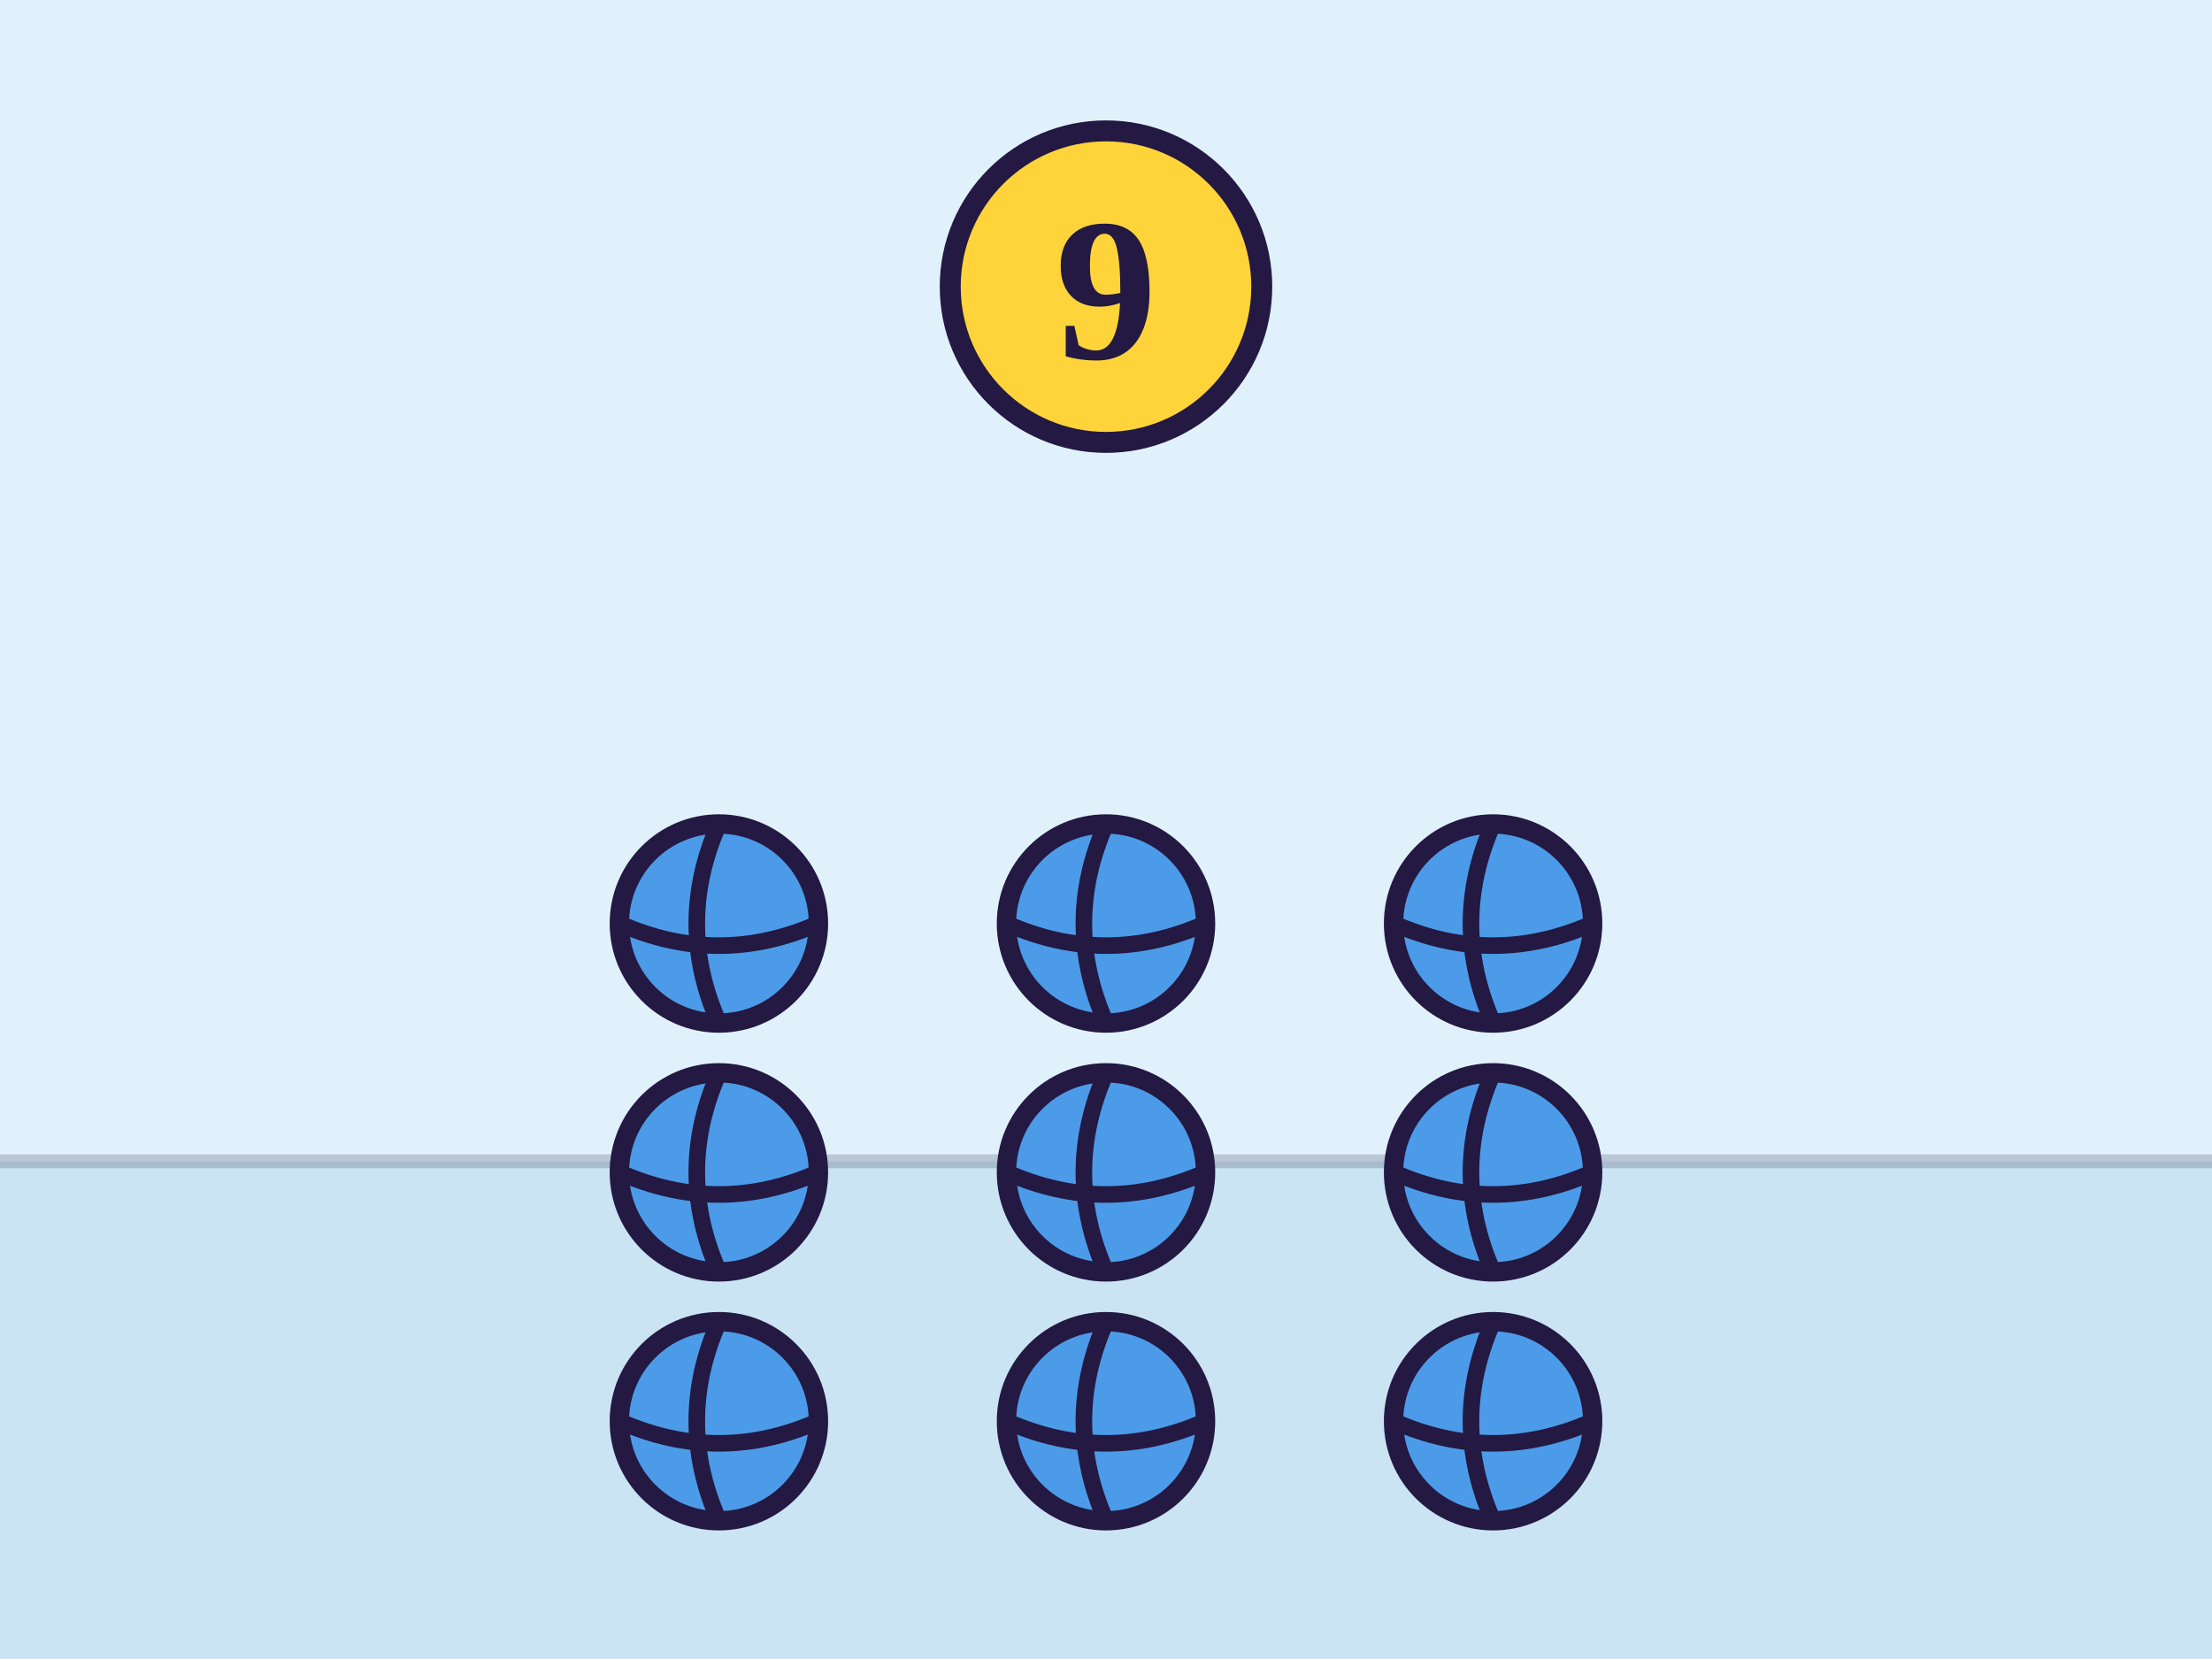
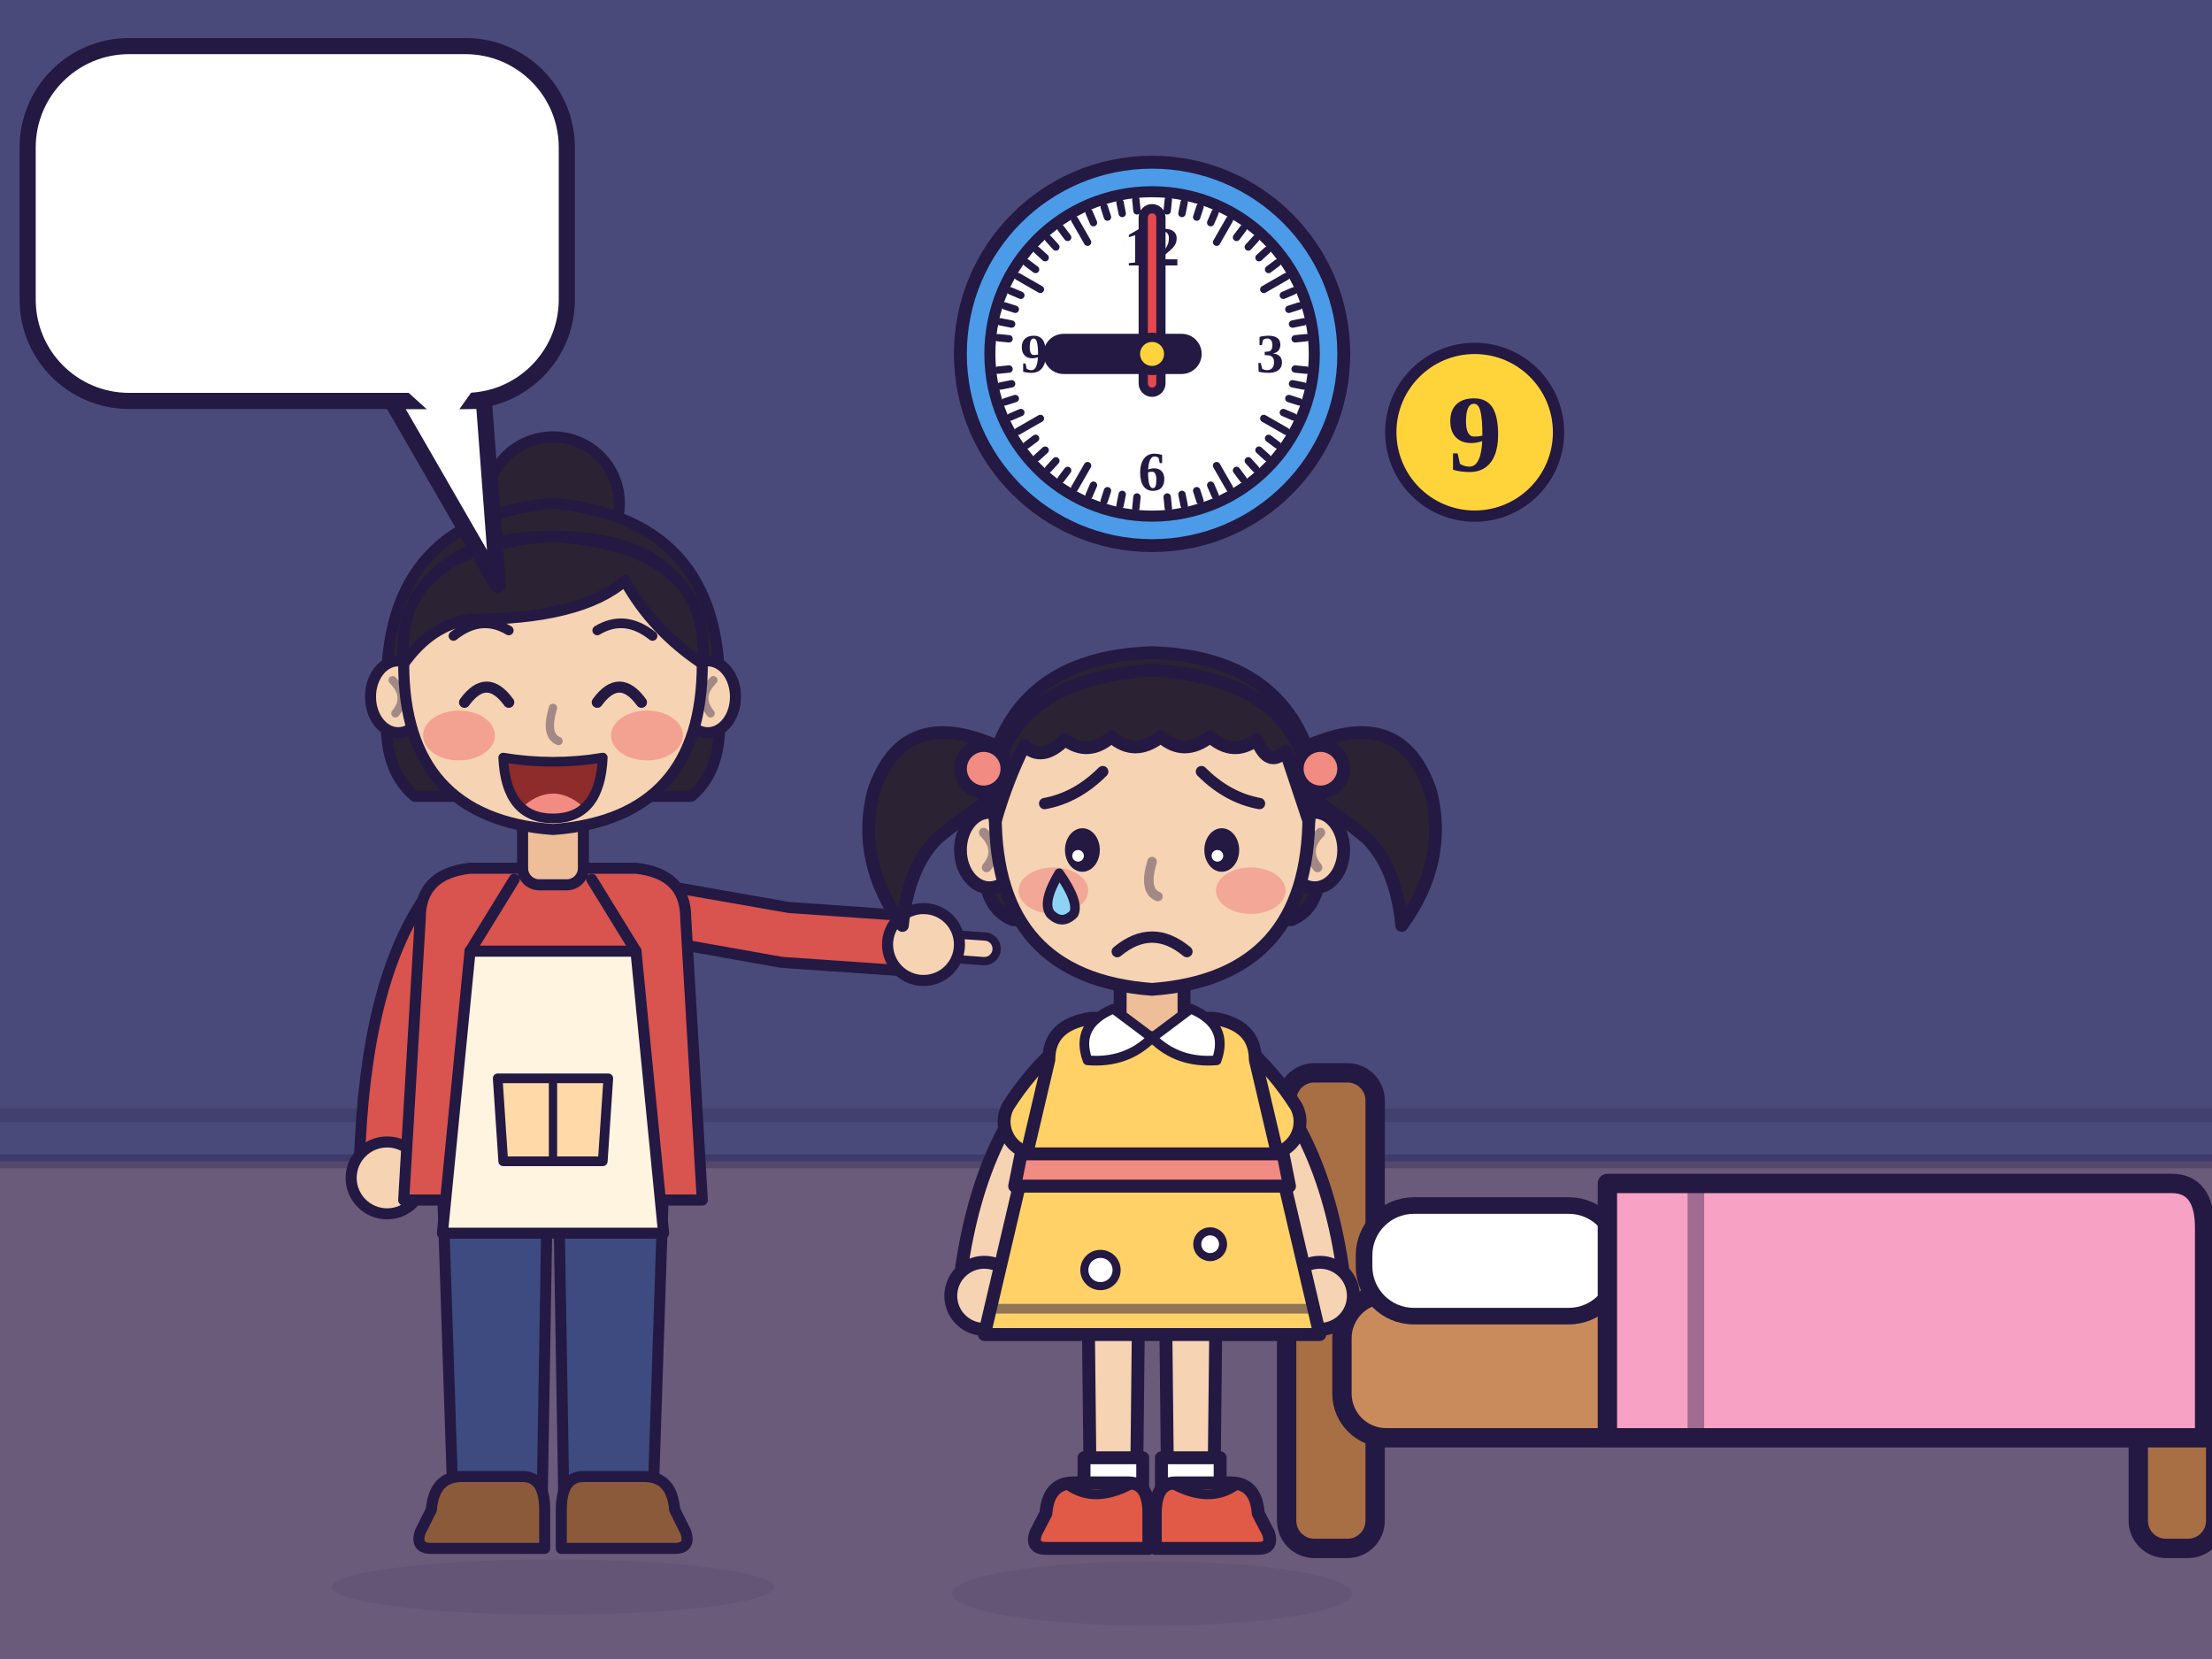
- <svg xmlns="http://www.w3.org/2000/svg" viewBox="0 0 480 360" role="img" aria-label="Nine blue balls in three rows, with the digit 9.">
+ <svg xmlns="http://www.w3.org/2000/svg" viewBox="0 0 480 360" role="img" aria-label="The wall clock shows nine at night; Mom points at Little Sister’s bed: &quot;九点了，睡觉吧。&quot;">
  <g stroke="#231942" stroke-width="3.5" stroke-linejoin="round" stroke-linecap="round">
-     <rect x="0" y="0" width="480" height="360" fill="#E1F1FB" stroke="none" />
-     <rect x="0" y="252" width="480" height="108" fill="#CBE4F3" stroke="none" />
-     <path d="M0 252L480 252" fill="none" stroke-width="3" opacity="0.2" />
-     <g transform="translate(156 222) scale(1.2 1.2)">
-       <g class="prop p-ball count-item ci-1">
-         <circle cx="0" cy="-18" r="18" fill="#4C9BE8" />
-         <path d="M-18-18Q0-10 18-18" fill="none" stroke-width="3" />
-         <path d="M0-36Q-8-18 0 0" fill="none" stroke-width="3" />
-       </g>
-     </g>
-     <g transform="translate(240 222) scale(1.2 1.2)">
-       <g class="prop p-ball count-item ci-2">
-         <circle cx="0" cy="-18" r="18" fill="#4C9BE8" />
-         <path d="M-18-18Q0-10 18-18" fill="none" stroke-width="3" />
-         <path d="M0-36Q-8-18 0 0" fill="none" stroke-width="3" />
-       </g>
-     </g>
-     <g transform="translate(324 222) scale(1.2 1.2)">
-       <g class="prop p-ball count-item ci-3">
-         <circle cx="0" cy="-18" r="18" fill="#4C9BE8" />
-         <path d="M-18-18Q0-10 18-18" fill="none" stroke-width="3" />
-         <path d="M0-36Q-8-18 0 0" fill="none" stroke-width="3" />
-       </g>
-     </g>
-     <g transform="translate(156 276) scale(1.2 1.2)">
-       <g class="prop p-ball count-item ci-4">
-         <circle cx="0" cy="-18" r="18" fill="#4C9BE8" />
-         <path d="M-18-18Q0-10 18-18" fill="none" stroke-width="3" />
-         <path d="M0-36Q-8-18 0 0" fill="none" stroke-width="3" />
-       </g>
-     </g>
-     <g transform="translate(240 276) scale(1.2 1.2)">
-       <g class="prop p-ball count-item ci-5">
-         <circle cx="0" cy="-18" r="18" fill="#4C9BE8" />
-         <path d="M-18-18Q0-10 18-18" fill="none" stroke-width="3" />
-         <path d="M0-36Q-8-18 0 0" fill="none" stroke-width="3" />
-       </g>
-     </g>
-     <g transform="translate(324 276) scale(1.2 1.2)">
-       <g class="prop p-ball count-item ci-6">
-         <circle cx="0" cy="-18" r="18" fill="#4C9BE8" />
-         <path d="M-18-18Q0-10 18-18" fill="none" stroke-width="3" />
-         <path d="M0-36Q-8-18 0 0" fill="none" stroke-width="3" />
-       </g>
-     </g>
-     <g transform="translate(156 330) scale(1.2 1.2)">
-       <g class="prop p-ball count-item ci-7">
-         <circle cx="0" cy="-18" r="18" fill="#4C9BE8" />
-         <path d="M-18-18Q0-10 18-18" fill="none" stroke-width="3" />
-         <path d="M0-36Q-8-18 0 0" fill="none" stroke-width="3" />
-       </g>
-     </g>
-     <g transform="translate(240 330) scale(1.2 1.2)">
-       <g class="prop p-ball count-item ci-8">
-         <circle cx="0" cy="-18" r="18" fill="#4C9BE8" />
-         <path d="M-18-18Q0-10 18-18" fill="none" stroke-width="3" />
-         <path d="M0-36Q-8-18 0 0" fill="none" stroke-width="3" />
-       </g>
-     </g>
-     <g transform="translate(324 330) scale(1.2 1.2)">
-       <g class="prop p-ball count-item ci-9">
-         <circle cx="0" cy="-18" r="18" fill="#4C9BE8" />
-         <path d="M-18-18Q0-10 18-18" fill="none" stroke-width="3" />
-         <path d="M0-36Q-8-18 0 0" fill="none" stroke-width="3" />
-       </g>
-     </g>
-     <g transform="translate(240 96) scale(1.3 1.3)">
+     <rect x="0" y="0" width="480" height="360" fill="#4A4A7A" stroke="none" />
+     <rect x="0" y="252" width="480" height="108" fill="#6B5B7B" stroke="none" />
+     <path d="M0 252L480 252" fill="none" stroke-width="3" opacity="0.3" />
+     <path d="M0 242L480 242" fill="none" stroke-width="3" opacity="0.2" />
+     <g transform="translate(250 120) scale(0.8 0.8)">
+       <g class="prop p-clock">
+         <circle cx="0" cy="-54" r="52" fill="#4C9BE8" />
+         <circle cx="0" cy="-54" r="44" fill="#FFFFFF" stroke-width="3" />
+         <path d="M4.1 -92.8L4.4 -95.8M8.1 -92.1L8.7 -95.1M12.1 -91.1L13 -93.9M15.9 -89.6L17.1 -92.4M17.5 -84.3L21 -90.4M22.9 -85.6L24.7 -88M26.1 -83L28.1 -85.2M29 -80.1L31.2 -82.1M31.6 -76.9L34 -78.7M30.3 -71.5L36.4 -75M35.6 -69.9L38.4 -71.1M37.1 -66.1L39.9 -67M38.1 -62.1L41.1 -62.7M38.8 -58.1L41.8 -58.4M38.8 -49.9L41.8 -49.6M38.1 -45.9L41.1 -45.3M37.1 -41.9L39.9 -41M35.6 -38.1L38.4 -36.9M30.3 -36.5L36.4 -33M31.6 -31.1L34 -29.3M29 -27.9L31.2 -25.9M26.1 -25L28.1 -22.8M22.9 -22.4L24.7 -20M17.5 -23.7L21 -17.6M15.9 -18.4L17.1 -15.6M12.1 -16.9L13 -14.1M8.1 -15.9L8.7 -12.9M4.1 -15.2L4.4 -12.2M-4.1 -15.2L-4.4 -12.2M-8.1 -15.9L-8.7 -12.9M-12.1 -16.9L-13 -14.1M-15.9 -18.4L-17.1 -15.6M-17.5 -23.7L-21 -17.6M-22.9 -22.4L-24.7 -20M-26.1 -25L-28.1 -22.8M-29 -27.9L-31.2 -25.9M-31.6 -31.1L-34 -29.3M-30.3 -36.5L-36.4 -33M-35.6 -38.1L-38.4 -36.9M-37.1 -41.9L-39.9 -41M-38.1 -45.9L-41.1 -45.3M-38.8 -49.9L-41.8 -49.6M-38.8 -58.1L-41.8 -58.4M-38.1 -62.1L-41.1 -62.7M-37.1 -66.1L-39.9 -67M-35.6 -69.9L-38.4 -71.1M-30.3 -71.5L-36.4 -75M-31.6 -76.9L-34 -78.7M-29 -80.1L-31.2 -82.1M-26.1 -83L-28.1 -85.2M-22.9 -85.6L-24.7 -88M-17.5 -84.3L-21 -90.4M-15.9 -89.6L-17.1 -92.4M-12.1 -91.1L-13 -93.9M-8.1 -92.1L-8.7 -95.1M-4.1 -92.8L-4.4 -95.8" fill="none" stroke-width="2" />
+         <text x="0" y="-78" font-family="Baloo 2, Nunito, sans-serif" font-weight="800" font-size="15" text-anchor="middle" fill="#231942" stroke="none">12</text>
+         <text x="32" y="-49" font-family="Baloo 2, Nunito, sans-serif" font-weight="800" font-size="15" text-anchor="middle" fill="#231942" stroke="none">3</text>
+         <text x="0" y="-17" font-family="Baloo 2, Nunito, sans-serif" font-weight="800" font-size="15" text-anchor="middle" fill="#231942" stroke="none">6</text>
+         <text x="-32" y="-49" font-family="Baloo 2, Nunito, sans-serif" font-weight="800" font-size="15" text-anchor="middle" fill="#231942" stroke="none">9</text>
+         <g transform="translate(0 -54)">
+           <g class="hand-h">
+             <g transform="rotate(270)">
+               <path d="M4.2 8L4.2-24A4.2 4.2 0 0 0-4.2-24L-4.2 8A4.2 4.2 0 0 0 4.2 8Z" fill="#231942" stroke-width="2.5" />
+             </g>
+           </g>
+         </g>
+         <g transform="translate(0 -54)">
+           <g class="hand-m">
+             <g transform="rotate(0)">
+               <path d="M2.4 8L2.4-37A2.4 2.4 0 0 0-2.4-37L-2.4 8A2.4 2.4 0 0 0 2.4 8Z" fill="#E5484D" stroke-width="2.5" />
+             </g>
+           </g>
+         </g>
+         <circle cx="0" cy="-54" r="4.5" fill="#FFD43B" stroke-width="2.5" />
+       </g>
+     </g>
+     <g transform="translate(380 336) scale(1.2 1.2)">
+       <g class="prop p-bed">
+         <rect x="-84" y="-86" width="16" height="86" rx="5" fill="#A86F45" />
+         <rect x="70" y="-54" width="14" height="54" rx="5" fill="#A86F45" />
+         <rect x="-74" y="-46" width="152" height="26" rx="8" fill="#C98B5B" />
+         <rect x="-70" y="-62" width="46" height="20" rx="9" fill="#FFFFFF" stroke-width="3" />
+         <path d="M-26-66L76-66Q82-66 82-58L82-20L-26-20Z" fill="#F7A1C4" />
+         <path d="M-10-66L-10-20" fill="none" stroke-width="3" opacity="0.4" />
+       </g>
+     </g>
+     <g transform="translate(320 112) scale(0.7 0.7)">
      <g class="prop p-digit digit">
        <circle cx="0" cy="-26" r="26" fill="#FFD43B" />
        <text x="0" y="-14" font-family="Baloo 2, Nunito, sans-serif" font-weight="800" font-size="34" text-anchor="middle" fill="#231942" stroke="none">9</text>
      </g>
    </g>
+     <g transform="translate(120 336) scale(0.6 0.6)">
+       <g class="char c-1 ch-mama">
+         <g transform="translate(-150 -432)">
+           <ellipse class="shadow" cx="150" cy="446" rx="80" ry="10" fill="#231942" stroke="none" opacity="0.1" />
+           <g class="figure" stroke="#231942" stroke-width="4" stroke-linejoin="round" stroke-linecap="round">
+             <g class="legs">
+               <path d="M110 300L148 300L146 420L114 420Z" fill="#3D4B80" />
+               <path d="M190 300L152 300L154 420L186 420Z" fill="#3D4B80" />
+               <path d="M147 418Q147 406 139 406L117 406Q107 406 106 418L102 426Q100 432 106 432L147 432Z" fill="#8A5A3B" />
+               <path d="M153 418Q153 406 161 406L183 406Q193 406 194 418L198 426Q200 432 194 432L153 432Z" fill="#8A5A3B" />
+             </g>
+             <g transform="translate(150 300)">
+               <g class="upper">
+                 <g transform="translate(-150 -300)">
+                   <g transform="translate(188 202)">
+                     <g class="arm-left act">
+                       <g transform="translate(-188 -202)">
+                         <path d="M186.3 211.8L232.4 220A10 10 0 0 0 233.4 220.1L278.3 223.2A10 10 0 0 0 279.7 203.3L235.3 200.2L189.7 192.2A10 10 0 0 0 186.3 211.8Z" fill="#D9534F" />
+                         <path d="M283.7 218L305.7 219.6A4.4 4.4 0 0 0 306.3 210.7L284.3 209.2A4.4 4.4 0 0 0 283.7 218Z" fill="#F6D3B3" stroke-width="3" />
+                         <circle class="hand" cx="284" cy="213.6" r="13" fill="#F6D3B3" />
+                       </g>
+                     </g>
+                   </g>
+                   <g transform="translate(112 202)">
+                     <g class="arm-right">
+                       <g transform="translate(-112 -202)">
+                         <path d="M103.8 196.3Q82.1 227.5 80 291.7A10 10 0 0 0 100 292.3Q101.9 234.1 120.2 207.7A10 10 0 0 0 103.8 196.3Z" fill="#D9534F" />
+                         <circle class="hand" cx="90" cy="298" r="13" fill="#F6D3B3" />
+                       </g>
+                     </g>
+                   </g>
+                   <g class="body">
+                     <path d="M102 204Q102 188 120 186L180 186Q198 188 198 204L204 306L96 306Z" fill="#D9534F" />
+                     <path class="apron" d="M120 216L180 216L190 318L110 318Z" fill="#FFF4E0" />
+                     <path d="M120 216L136 190M180 216L164 190" fill="none" stroke-width="4" />
+                     <path d="M130 262L170 262L168 292L132 292Z" fill="#FFD9A8" stroke-width="3.5" />
+                     <path d="M150 262L150 292" fill="none" stroke-width="3" />
+                     <g class="neck">
+                       <rect x="139" y="164" width="22" height="28" rx="6" fill="#EDBE98" />
+                     </g>
+                   </g>
+                   <g transform="translate(150 172)">
+                     <g class="head">
+                       <g transform="translate(-150 -172)">
+                         <g transform="translate(150 118) scale(1)" stroke-width="4">
+                           <g class="hair-back">
+                             <circle cx="0" cy="-64" r="24" fill="#2B2233" />
+                             <path d="M-60 10Q-64-58 0-64Q64-58 60 10Q62 32 50 42L-50 42Q-62 32-60 10Z" fill="#2B2233" />
+                           </g>
+                           <g class="ears">
+                             <ellipse cx="-56" cy="6" rx="10" ry="13" fill="#F6D3B3" />
+                             <ellipse cx="56" cy="6" rx="10" ry="13" fill="#F6D3B3" />
+                             <path d="M-58 0Q-52 6-57 12" fill="none" stroke-width="3" opacity="0.4" />
+                             <path d="M58 0Q52 6 57 12" fill="none" stroke-width="3" opacity="0.4" />
+                           </g>
+                           <path class="face" d="M-54-6Q-54-52 0-52Q54-52 54-6Q54 50 0 54Q-54 50-54-6Z" fill="#F6D3B3" />
+                           <g class="hair">
+                             <path d="M-54-6Q-58-48 0-52Q58-48 54-6Q36-18 26-36Q10-22-30-22Q-44-20-54-6Z" fill="#2B2233" />
+                           </g>
+                           <g class="cheeks">
+                             <ellipse cx="-34" cy="20" rx="13" ry="9" fill="#F28B82" stroke="none" opacity="0.7" />
+                             <ellipse cx="34" cy="20" rx="13" ry="9" fill="#F28B82" stroke="none" opacity="0.7" />
+                           </g>
+                           <g class="brows">
+                             <path d="M-36-16Q-26-24-16-18M16-18Q26-24 36-16" fill="none" stroke-width="3.5" />
+                           </g>
+                           <g transform="translate(0 4)">
+                             <g class="eyes">
+                               <g transform="translate(0 -4)">
+                                 <path d="M-32 8Q-24-3-16 8M16 8Q24-3 32 8" fill="none" stroke-width="4" />
+                               </g>
+                             </g>
+                           </g>
+                           <g class="nose">
+                             <path d="M0 10Q-3 20 2 22" fill="none" stroke-width="3" opacity="0.4" />
+                           </g>
+                           <g class="mouth">
+                             <path d="M-18 28Q0 31 18 28Q17 50 0 50Q-17 50-18 28Z" fill="#8E2B2B" stroke="none" />
+                             <path d="M-10 45Q0 37 10 45Q6 50 0 50Q-6 50-10 45Z" fill="#F28B82" stroke="none" />
+                             <path d="M-18 28Q0 31 18 28Q17 50 0 50Q-17 50-18 28Z" fill="none" stroke-width="3.5" />
+                           </g>
+                         </g>
+                       </g>
+                     </g>
+                   </g>
+                 </g>
+               </g>
+             </g>
+           </g>
+         </g>
+       </g>
+     </g>
+     <g transform="translate(250 336) scale(0.7 0.7)">
+       <g class="char c-2 ch-meimei">
+         <g transform="translate(-150 -432)">
+           <ellipse class="shadow" cx="150" cy="446" rx="62" ry="10" fill="#231942" stroke="none" opacity="0.1" />
+           <g class="figure" stroke="#231942" stroke-width="4" stroke-linejoin="round" stroke-linecap="round">
+             <g class="legs">
+               <path d="M129.9 329.7L146.1 329.7L145.1 422.6L130.9 422.6Z" fill="#F6D3B3" />
+               <path d="M128.9 403.9L147.1 403.9L147.1 422.6L128.9 422.6Z" fill="#FFFFFF" />
+               <path d="M153.9 329.7L170.1 329.7L169.1 422.6L154.9 422.6Z" fill="#F6D3B3" />
+               <path d="M152.9 403.9L171.1 403.9L171.1 422.6L152.9 422.6Z" fill="#FFFFFF" />
+               <path d="M149 421.1Q149 411.7 142.8 411.7L125.6 411.7Q117.8 411.7 117.1 421.1L113.9 427.3Q112.4 432 117.1 432L149 432Z" fill="#E05A47" />
+               <path d="M124.1 412.5Q131.9 418 142.8 412.5" fill="none" stroke-width="3" />
+               <path d="M151 421.1Q151 411.7 157.2 411.7L174.4 411.7Q182.2 411.7 182.9 421.1L186.1 427.3Q187.6 432 182.9 432L151 432Z" fill="#E05A47" />
+               <path d="M175.9 412.5Q168.1 418 157.2 412.5" fill="none" stroke-width="3" />
+             </g>
+             <g transform="translate(150 333.7)">
+               <g class="upper">
+                 <g transform="translate(-150 -333.7)">
+                   <g transform="translate(172 283.7)">
+                     <g class="arm-left">
+                       <g transform="translate(-172 -283.7)">
+                         <path d="M167.2 289.3Q189.1 308 194.7 348.7A7.4 7.4 0 0 0 209.3 346.7Q202.9 300.4 176.8 278.1A7.4 7.4 0 0 0 167.2 289.3Z" fill="#F6D3B3" />
+                         <path d="M165.5 291.3Q172.5 297.3 177.8 305.6A10 10 0 0 0 194.7 295Q187.8 284.1 178.5 276.1A10 10 0 0 0 165.5 291.3Z" fill="#FFD166" />
+                         <circle class="hand" cx="202" cy="353.7" r="10.4" fill="#F6D3B3" />
+                       </g>
+                     </g>
+                   </g>
+                   <g transform="translate(128 283.7)">
+                     <g class="arm-right">
+                       <g transform="translate(-128 -283.7)">
+                         <path d="M123.2 278.1Q97.1 300.4 90.7 346.7A7.4 7.4 0 0 0 105.3 348.7Q110.9 308 132.8 289.3A7.4 7.4 0 0 0 123.2 278.1Z" fill="#F6D3B3" />
+                         <path d="M121.5 276.1Q112.2 284.1 105.3 295A10 10 0 0 0 122.2 305.6Q127.5 297.3 134.5 291.3A10 10 0 0 0 121.5 276.1Z" fill="#FFD166" />
+                         <circle class="hand" cx="98" cy="353.7" r="10.4" fill="#F6D3B3" />
+                       </g>
+                     </g>
+                   </g>
+                   <g class="body">
+                     <path d="M118 280.5Q118 269.7 130.8 267.7L169.2 267.7Q182 269.7 182 280.5L202 365.7L98 365.7Z" fill="#FFD166" />
+                     <path d="M109.4 309.7L190.6 309.7L192.6 319.7L107.4 319.7Z" fill="#F28B82" />
+                     <g class="neck">
+                       <rect x="140.1" y="250.7" width="19.8" height="23" rx="6" fill="#EDBE98" />
+                     </g>
+                     <path d="M138 264.7Q126 269.7 130 280.7Q142 281.7 150 273.7Z" fill="#FFFFFF" stroke-width="3" />
+                     <path d="M162 264.7Q174 269.7 170 280.7Q158 281.7 150 273.7Z" fill="#FFFFFF" stroke-width="3" />
+                     <circle cx="134" cy="345.7" r="5" fill="#FFFFFF" stroke-width="2.5" />
+                     <circle cx="168" cy="337.7" r="4" fill="#FFFFFF" stroke-width="2.5" />
+                     <path d="M101.6 357.7L198.4 357.7" fill="none" stroke-width="3" opacity="0.5" />
+                   </g>
+                   <g transform="translate(150 258.7)">
+                     <g class="head">
+                       <g transform="translate(-150 -258.7)">
+                         <g transform="translate(150 210.1) scale(0.9)" stroke-width="4.4">
+                           <g class="hair-back">
+                             <path d="M-54-30Q-86-44-96-14Q-102 10-86 32Q-84 12-74 2Q-62-8-54-12Z" fill="#2B2233" />
+                             <path d="M54-30Q86-44 96-14Q102 10 86 32Q84 12 74 2Q62-8 54-12Z" fill="#2B2233" />
+                             <path d="M-58 10Q-62-60 0-62Q62-60 58 10Q58 26 48 30L-48 30Q-58 26-58 10Z" fill="#2B2233" />
+                           </g>
+                           <g class="ears">
+                             <ellipse cx="-56" cy="6" rx="10" ry="13" fill="#F6D3B3" />
+                             <ellipse cx="56" cy="6" rx="10" ry="13" fill="#F6D3B3" />
+                             <path d="M-58 0Q-52 6-57 12" fill="none" stroke-width="3.3" opacity="0.4" />
+                             <path d="M58 0Q52 6 57 12" fill="none" stroke-width="3.3" opacity="0.4" />
+                           </g>
+                           <path class="face" d="M-54-6Q-54-52 0-52Q54-52 54-6Q54 50 0 54Q-54 50-54-6Z" fill="#F6D3B3" />
+                           <g class="hair">
+                             <path d="M-54-4Q-58-52 0-56Q58-52 54-4Q50-16 46-28Q40-22 36-32Q28-26 20-33Q11-26 3-33Q-6-26-14-33Q-22-26-30-32Q-38-24-44-30Q-50-18-54-4Z" fill="#2B2233" />
+                             <circle cx="-58" cy="-22" r="8" fill="#F28B82" />
+                             <circle cx="58" cy="-22" r="8" fill="#F28B82" />
+                           </g>
+                           <g class="cheeks">
+                             <ellipse cx="-34" cy="20" rx="12" ry="8" fill="#F28B82" stroke="none" opacity="0.6" />
+                             <ellipse cx="34" cy="20" rx="12" ry="8" fill="#F28B82" stroke="none" opacity="0.6" />
+                           </g>
+                           <g class="brows">
+                             <path d="M-37-10Q-26-12-17-21M17-21Q26-12 37-10" fill="none" stroke-width="3.9" />
+                           </g>
+                           <g transform="translate(0 4)">
+                             <g class="eyes">
+                               <g transform="translate(0 -4)">
+                                 <ellipse cx="-24" cy="6" rx="6" ry="7.5" fill="#231942" stroke="none" />
+                                 <ellipse cx="24" cy="6" rx="6" ry="7.5" fill="#231942" stroke="none" />
+                                 <circle cx="-25.5" cy="8" r="2" fill="#FFFFFF" stroke="none" />
+                                 <circle cx="22.5" cy="8" r="2" fill="#FFFFFF" stroke="none" />
+                               </g>
+                             </g>
+                           </g>
+                           <g class="nose">
+                             <path d="M0 10Q-3 20 2 22" fill="none" stroke-width="3.3" opacity="0.4" />
+                           </g>
+                           <g class="mouth">
+                             <path d="M-12 41Q0 31 12 41" fill="none" stroke-width="3.9" />
+                           </g>
+                           <g class="tear">
+                             <path d="M-32 14Q-25 24-27 28Q-31 32-35 28Q-38 24-32 14Z" fill="#8FD3F4" stroke-width="3.3" />
+                           </g>
+                         </g>
+                       </g>
+                     </g>
+                   </g>
+                 </g>
+               </g>
+             </g>
+           </g>
+         </g>
+       </g>
+     </g>
+     <g transform="translate(108 126.9)">
+       <g class="bubble b-1 has-text line-0">
+         <g transform="translate(-108 -126.9)">
+           <path d="M85 87L108 126.9L105 87Z" fill="#FFFFFF" />
+           <rect x="6" y="10" width="117" height="77" rx="22" fill="#FFFFFF" />
+           <path d="M86.2 83L96.9 92.7L103.8 83Z" fill="#FFFFFF" stroke="none" />
+         </g>
+       </g>
+     </g>
  </g>
</svg>
